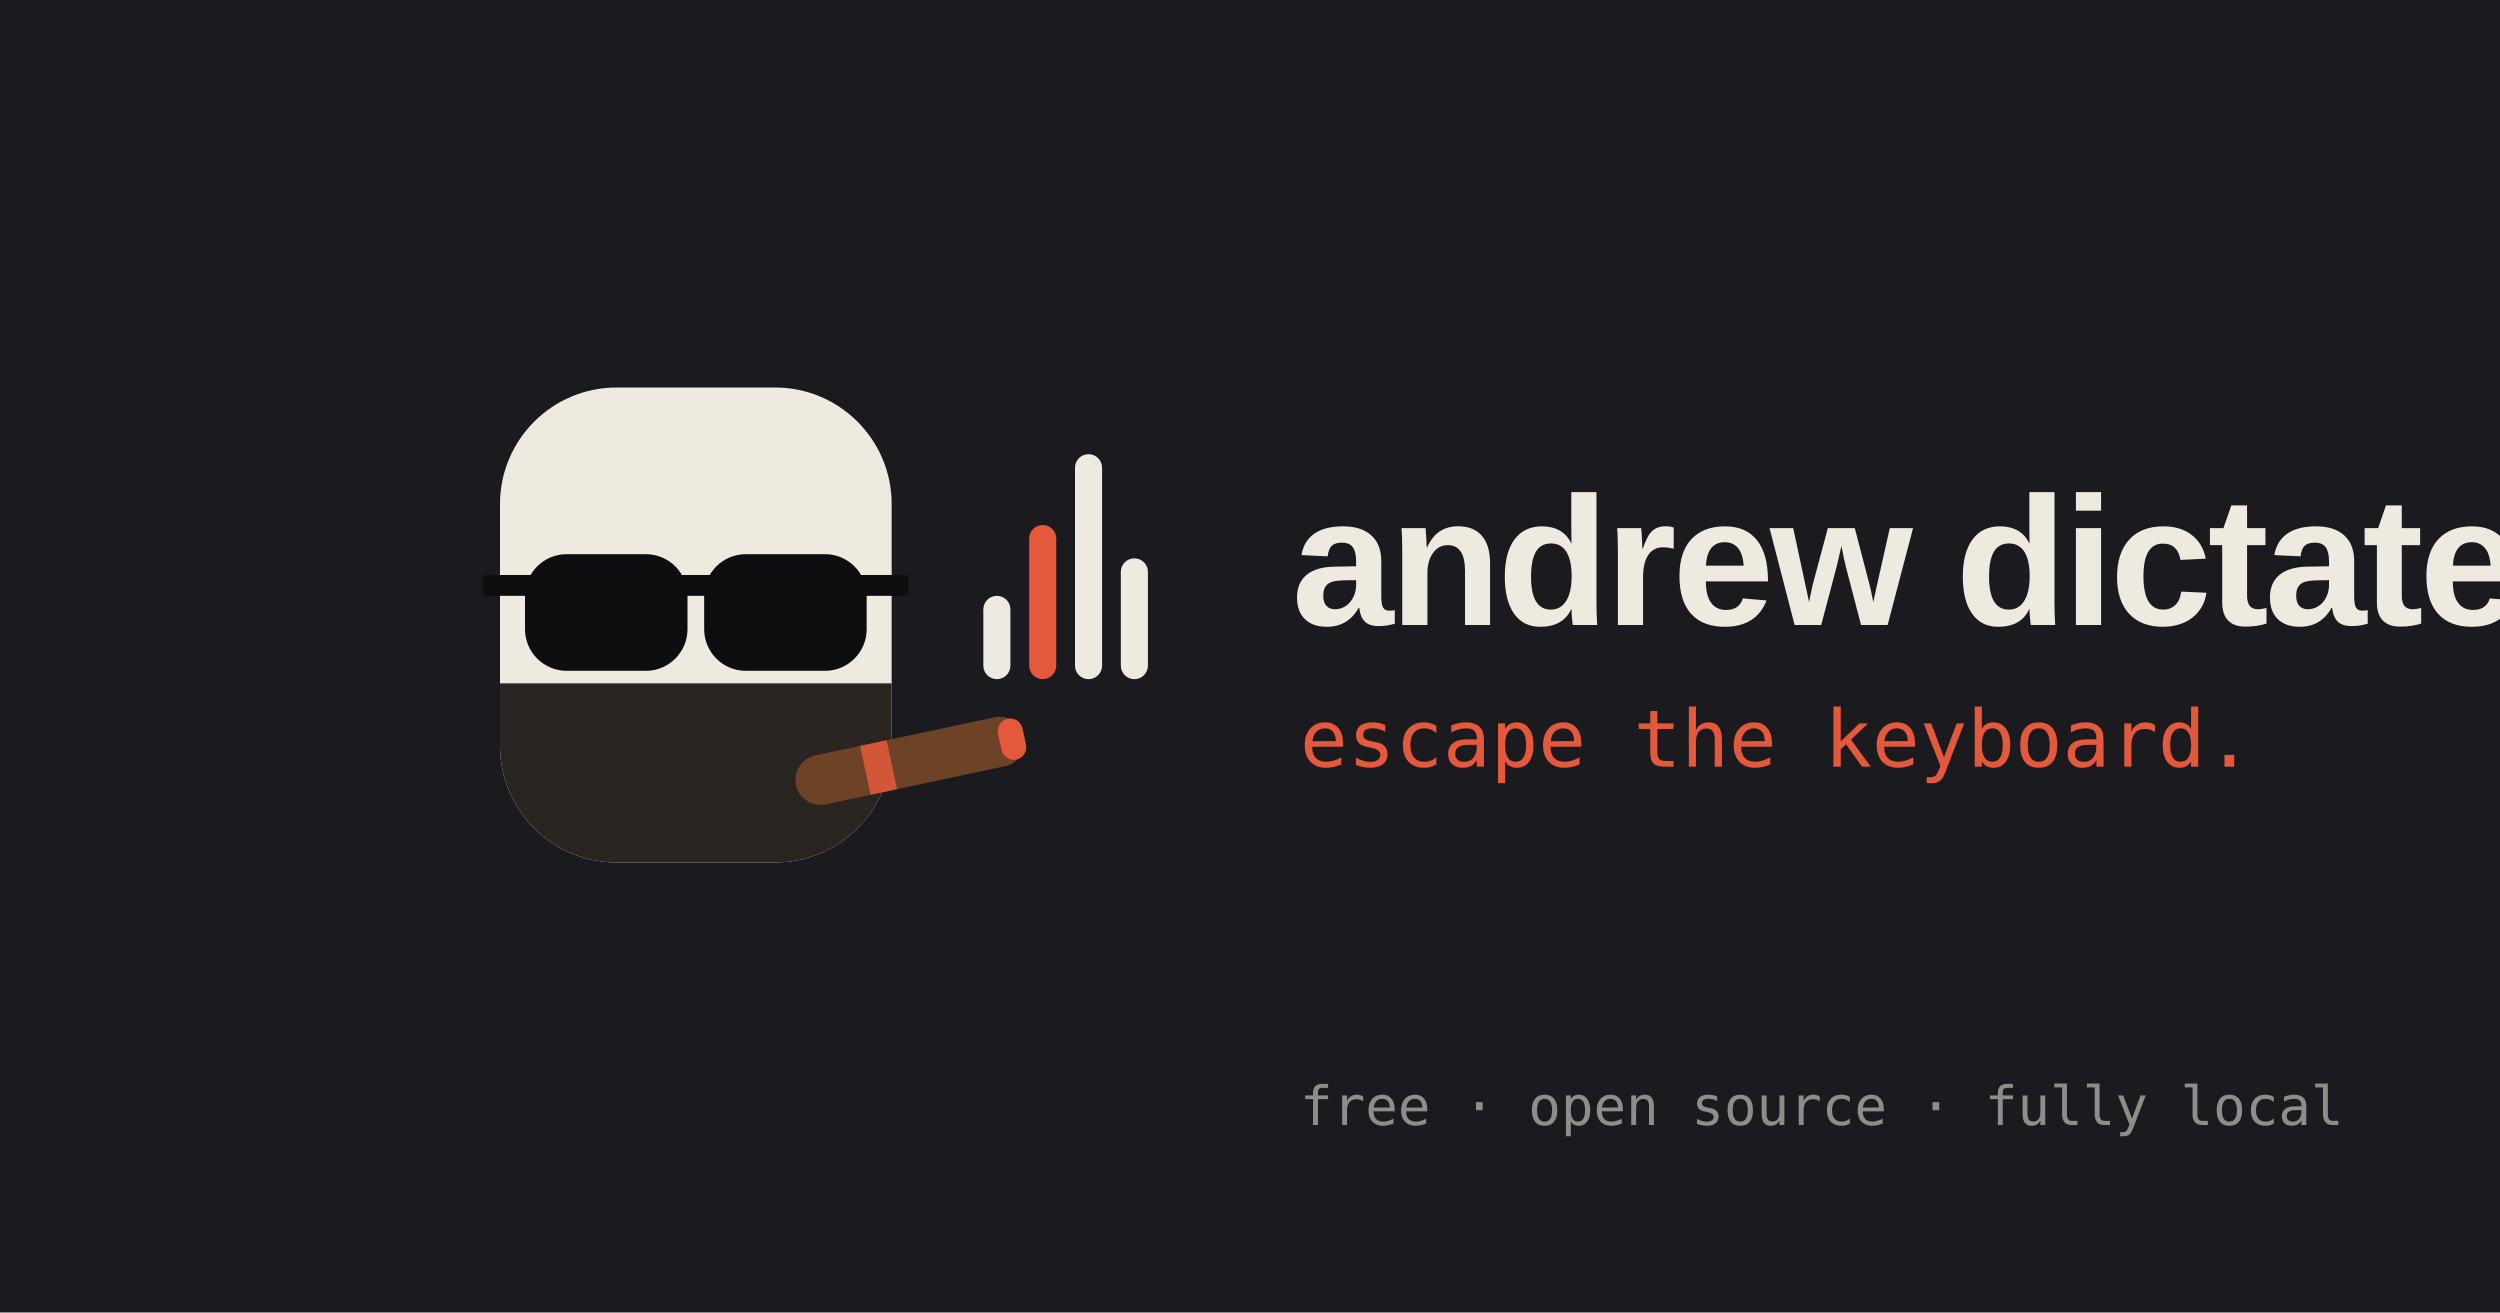
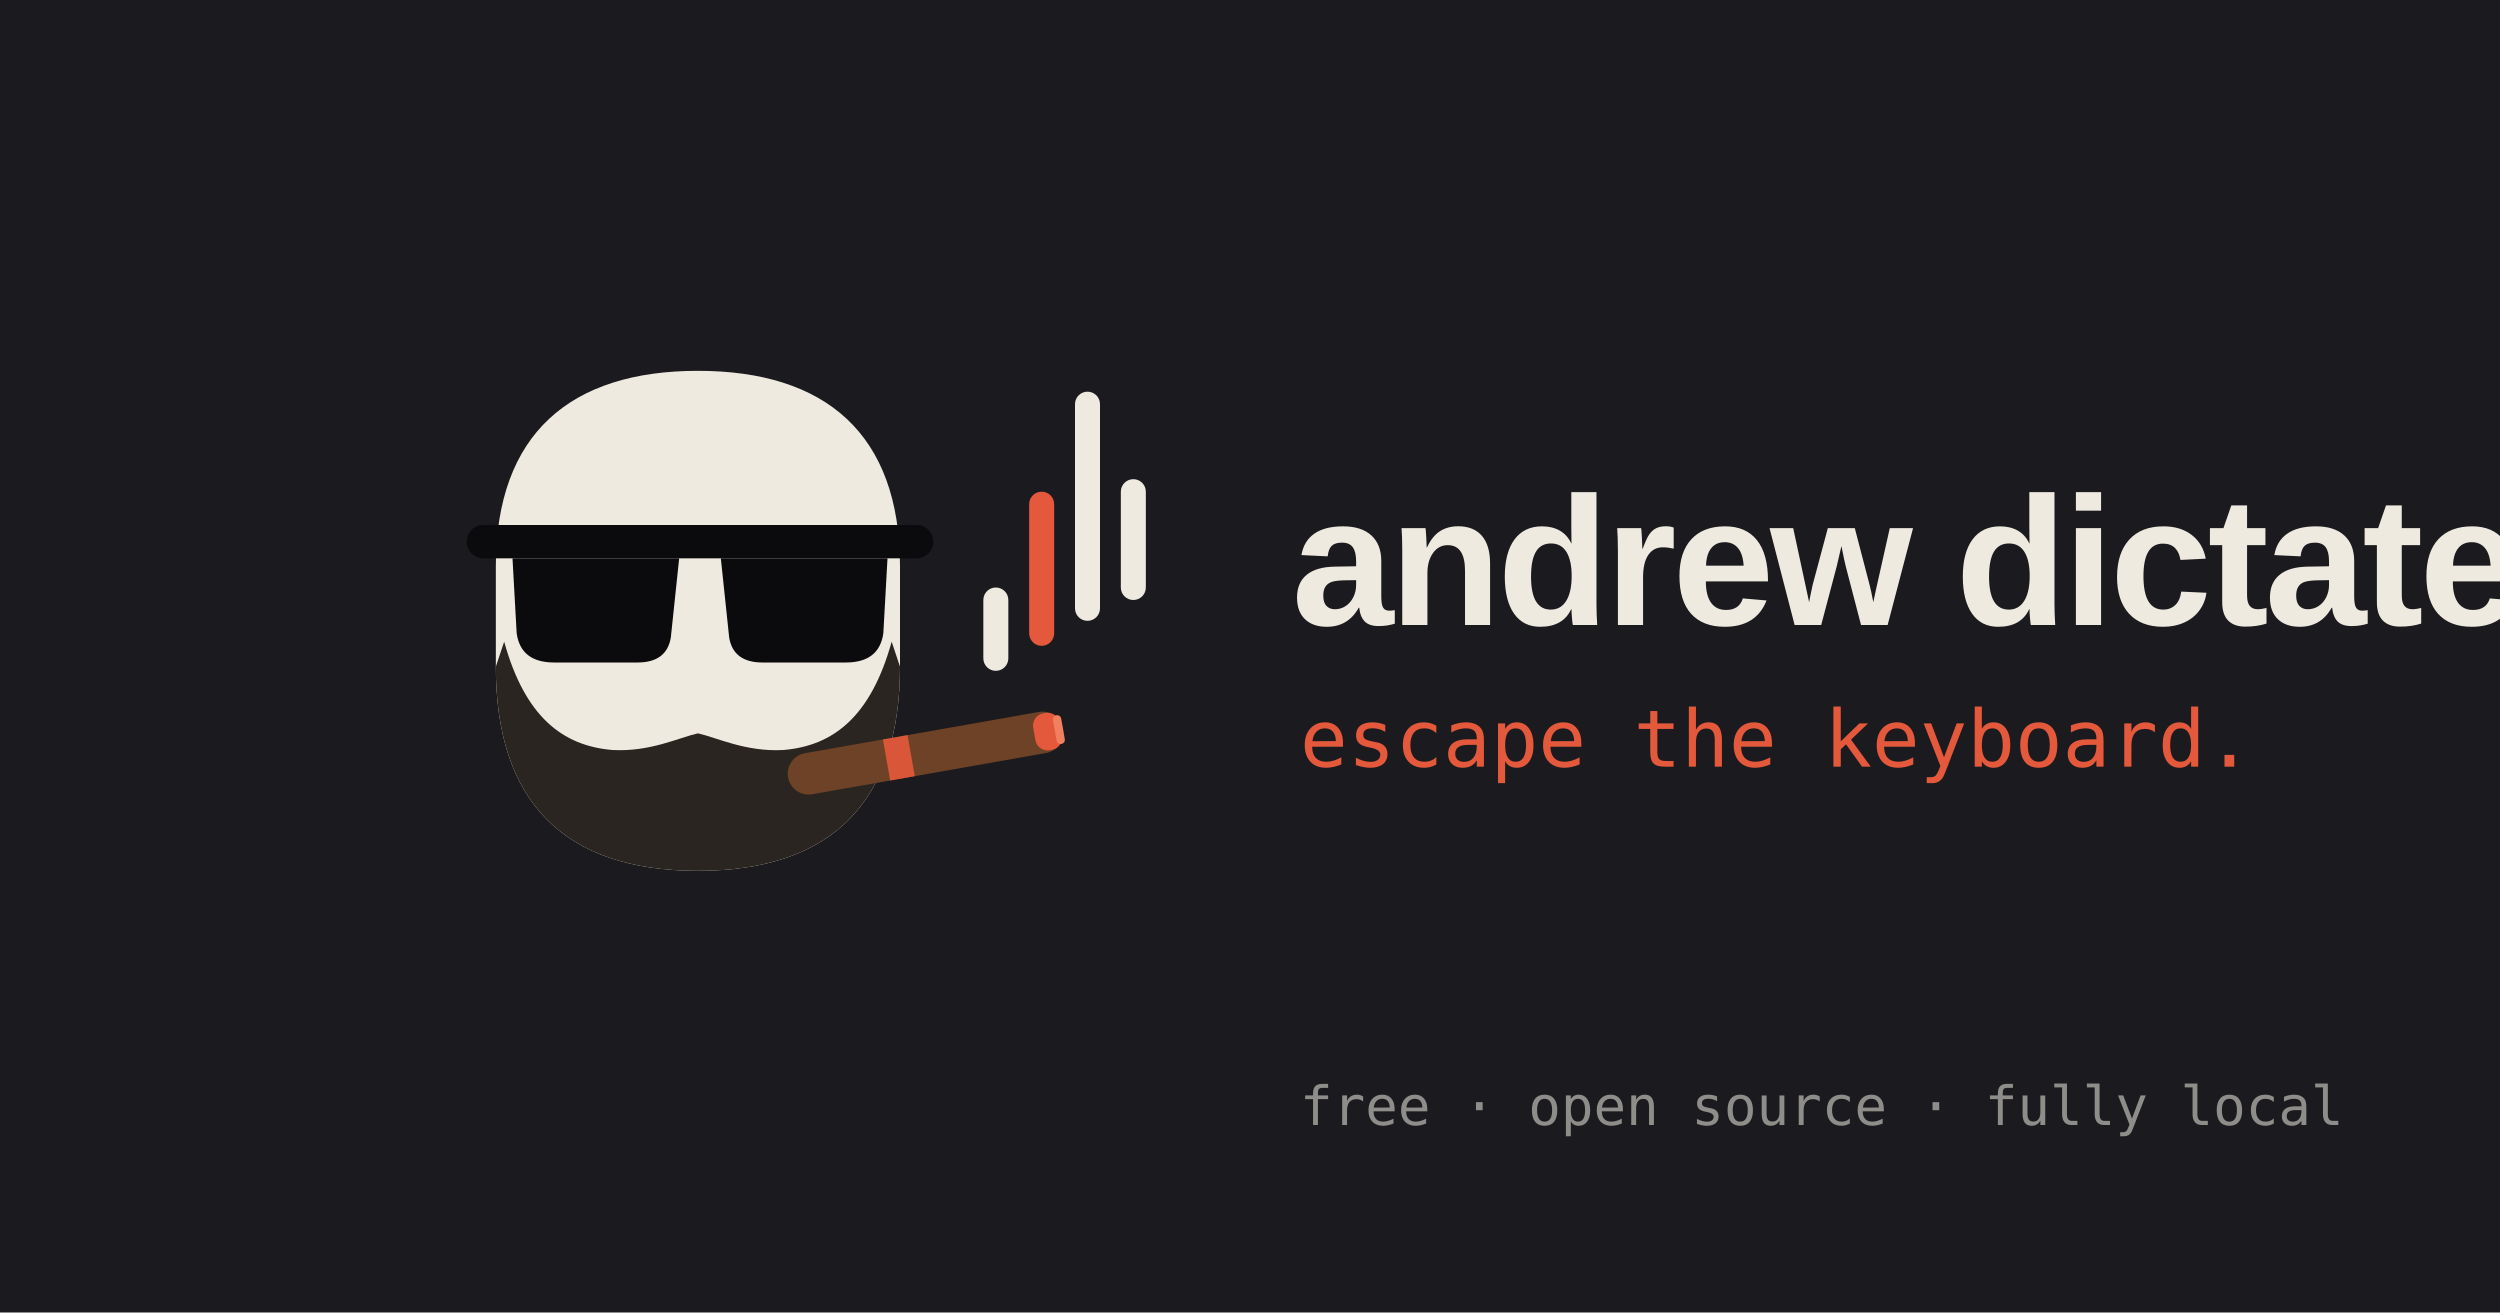
<svg xmlns="http://www.w3.org/2000/svg" viewBox="0 0 1200 630" width="1200" height="630">
  <rect width="1200" height="630" fill="#1B1B1F" />
  <g transform="translate(80 60) scale(1.0)">
-     <rect x="160" y="126" width="188" height="228" rx="56" fill="#EFEAE0" />
-     <path d="M160 268 h188 v30 a56 56 0 0 1 -56 56 h-76 a56 56 0 0 1 -56 -56 z" fill="#2B2521" />
-     <rect x="172" y="206" width="78" height="56" rx="20" fill="#0E0E11" />
-     <rect x="258" y="206" width="78" height="56" rx="20" fill="#0E0E11" />
-     <rect x="246" y="216" width="16" height="10" fill="#0E0E11" />
-     <rect x="152" y="216" width="24" height="10" fill="#0E0E11" />
-     <rect x="332" y="216" width="24" height="10" fill="#0E0E11" />
-     <g transform="rotate(-12 306 316)">
-       <rect x="302" y="304" width="112" height="24" rx="12" fill="#6E4226" />
-       <rect x="336" y="304" width="13" height="24" fill="#E4593B" opacity="0.85" />
-       <rect x="402" y="306" width="12" height="20" rx="6" fill="#E4593B" />
+     <path d="M158 212            C 158 148, 194 118, 255 118            C 316 118, 352 148, 352 212            L 352 260            C 352 324, 320 358, 255 358            C 190 358, 158 324, 158 260            Z" fill="#EFEAE0" />
+     <path d="M162 248            C 172 284, 190 298, 214 300            C 232 301, 246 294, 255 292            C 264 294, 278 301, 296 300            C 320 298, 338 284, 348 248            L 352 260            C 352 324, 320 358, 255 358            C 190 358, 158 324, 158 260            Z" fill="#2B2521" />
+     <rect x="144" y="192" width="224" height="16" rx="8" fill="#0B0B0E" />
+     <g fill="#0B0B0E">
+       <path d="M166 208 L 246 208 L 242 246 Q 240 258 226 258 L 186 258 Q 170 258 168 244 Z" />
+       <path d="M266 208 L 346 208 L 344 244 Q 342 258 326 258 L 286 258 Q 272 258 270 246 Z" />
+     </g>
+     <g transform="rotate(-10 316 310)">
+       <rect x="298" y="300" width="134" height="20" rx="10" fill="#6E4226" />
+       <rect x="346" y="300" width="12" height="20" fill="#E4593B" opacity="0.9" />
+       <rect x="418" y="301" width="13" height="18" rx="6" fill="#E4593B" />
+       <rect x="428" y="303" width="4" height="14" rx="2" fill="#F0805F" />
    </g>
    <g fill="#EFEAE0">
-       <rect x="392" y="226" width="13" height="40" rx="6.5" />
-       <rect x="414" y="192" width="13" height="74" rx="6.5" fill="#E4593B" />
-       <rect x="436" y="158" width="13" height="108" rx="6.5" />
-       <rect x="458" y="208" width="13" height="58" rx="6.5" />
+       <rect x="392" y="222" width="12" height="40" rx="6" />
+       <rect x="414" y="176" width="12" height="74" rx="6" fill="#E4593B" />
+       <rect x="436" y="128" width="12" height="110" rx="6" />
+       <rect x="458" y="170" width="12" height="58" rx="6" />
    </g>
  </g>
  <text x="620" y="300" font-family="-apple-system, 'Helvetica Neue', Arial, sans-serif" font-size="88" font-weight="600" letter-spacing="-2" fill="#EFEAE0">andrew dictate</text>
  <text x="624" y="368" font-family="ui-monospace, 'SF Mono', Menlo, monospace" font-size="38" fill="#E4593B">escape the keyboard.</text>
  <text x="624" y="540" font-family="ui-monospace, 'SF Mono', Menlo, monospace" font-size="26" fill="#EFEAE0" fill-opacity="0.55">free · open source · fully local</text>
</svg>
